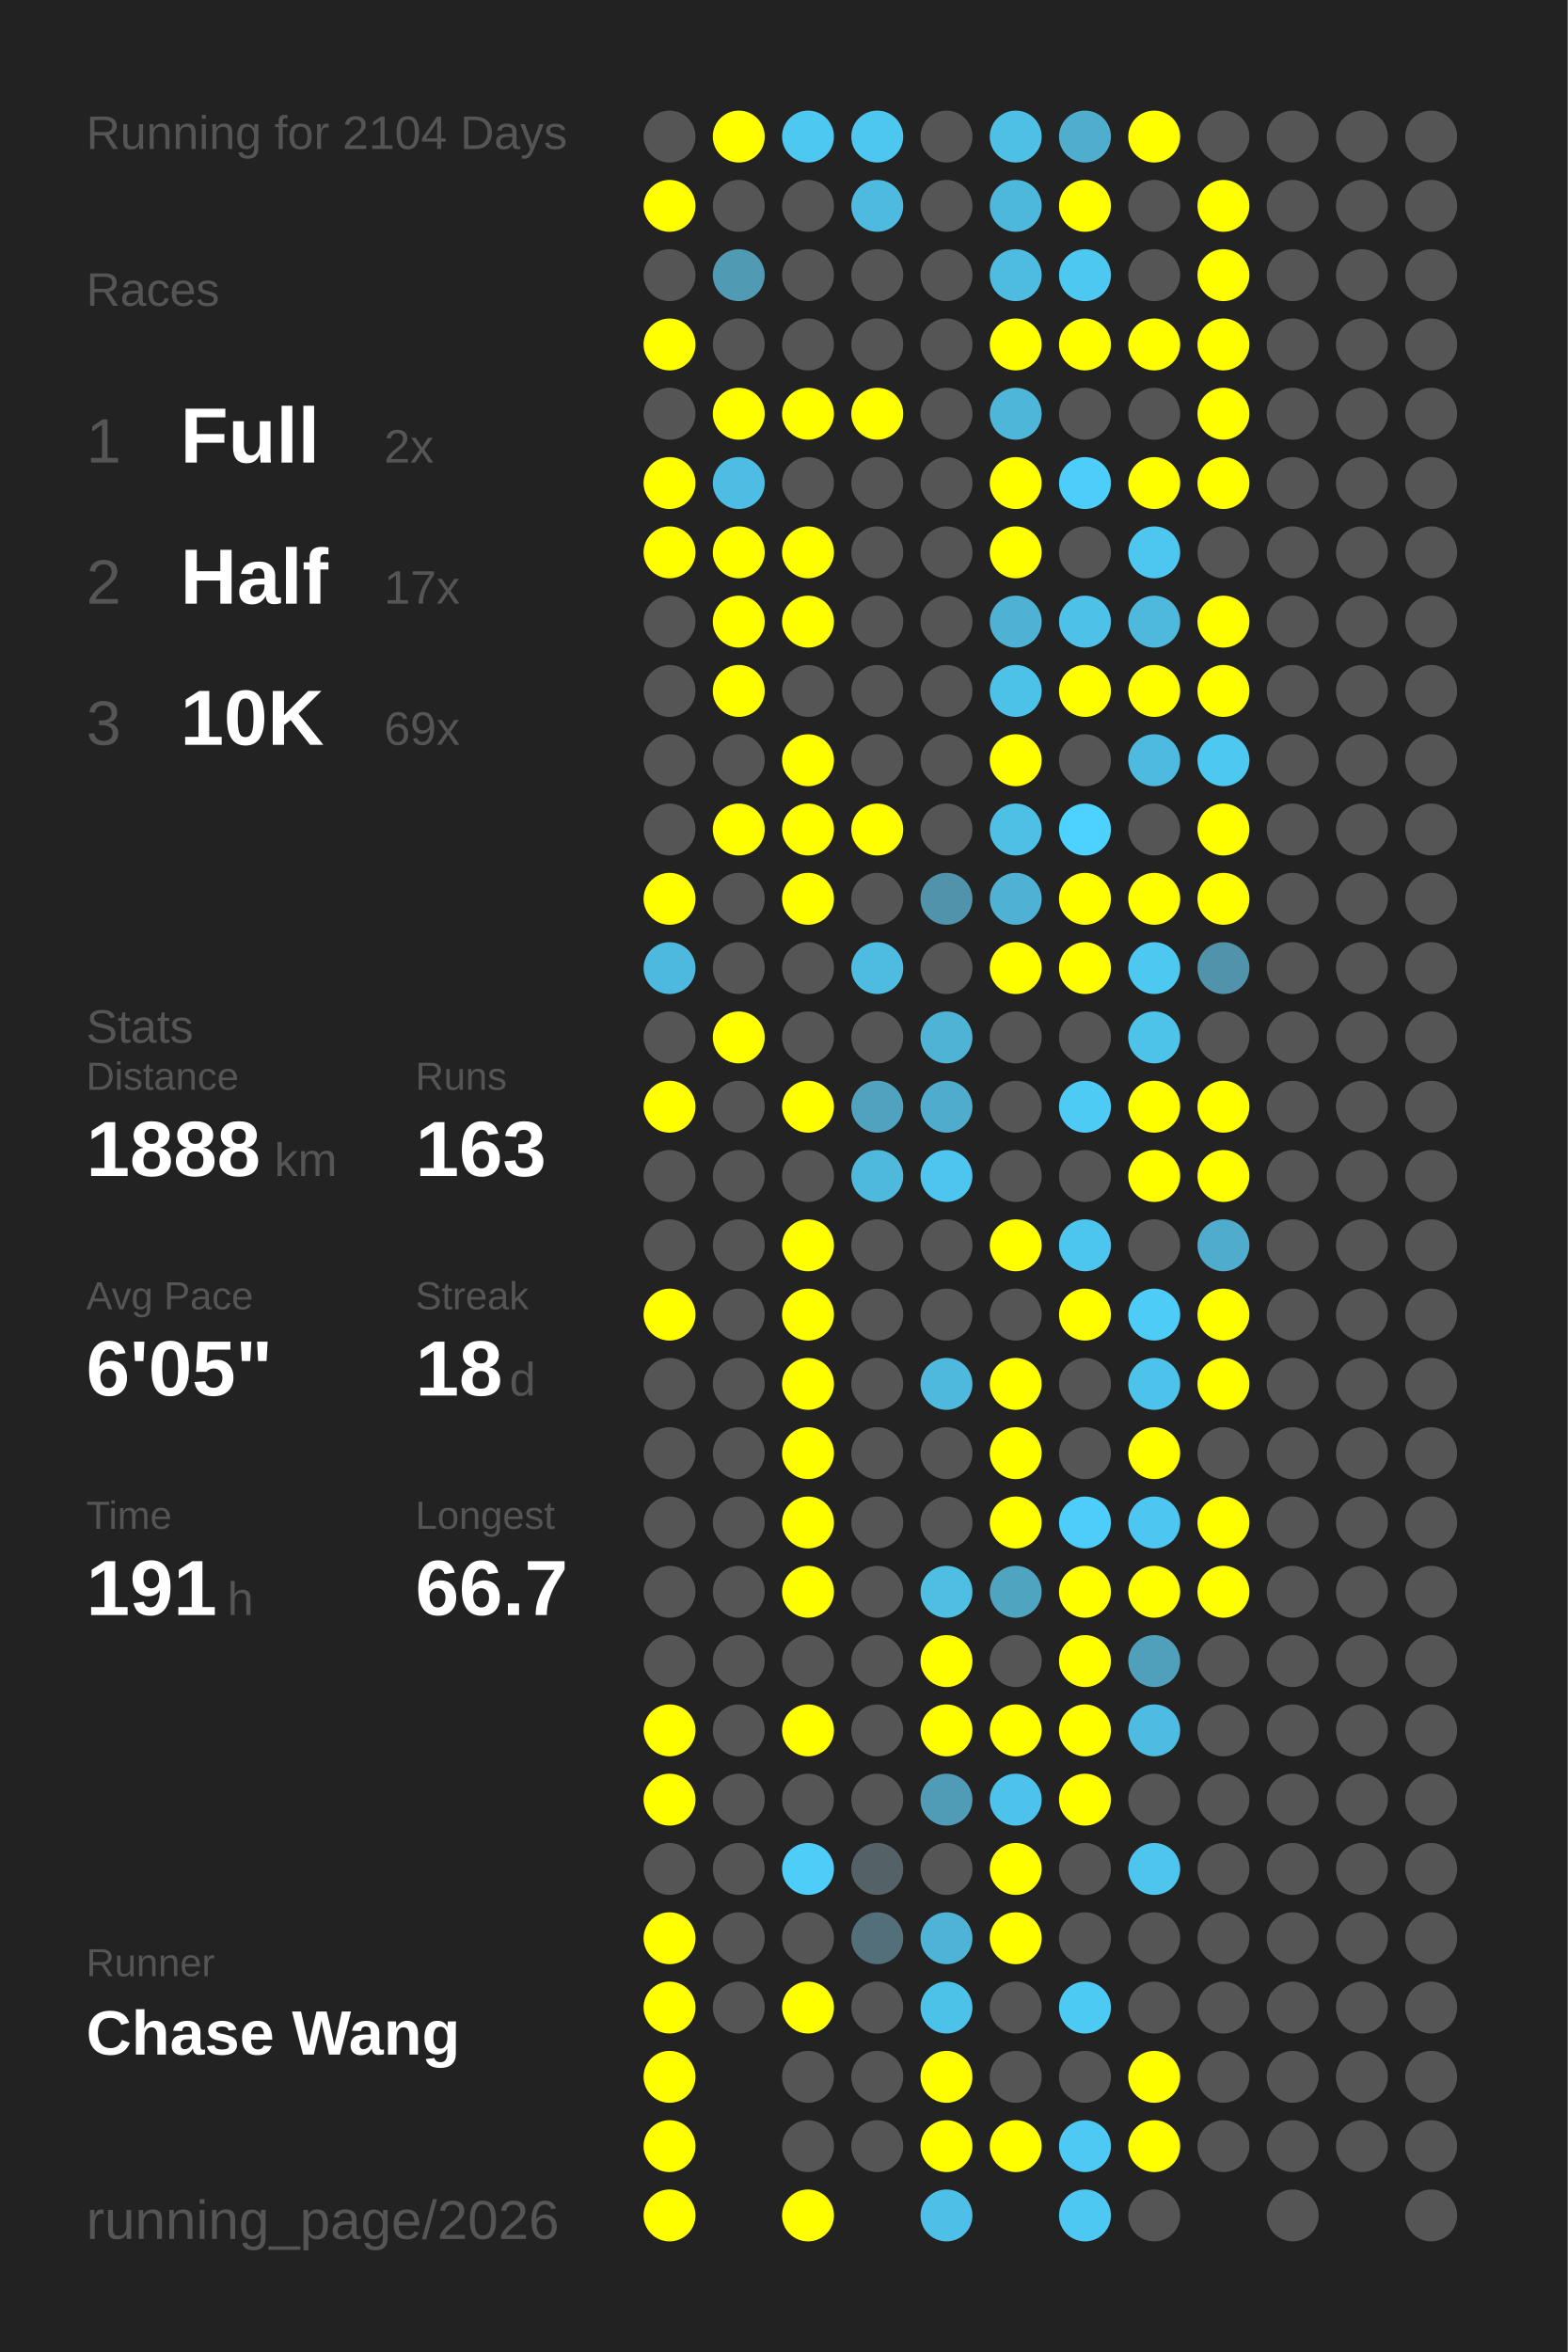
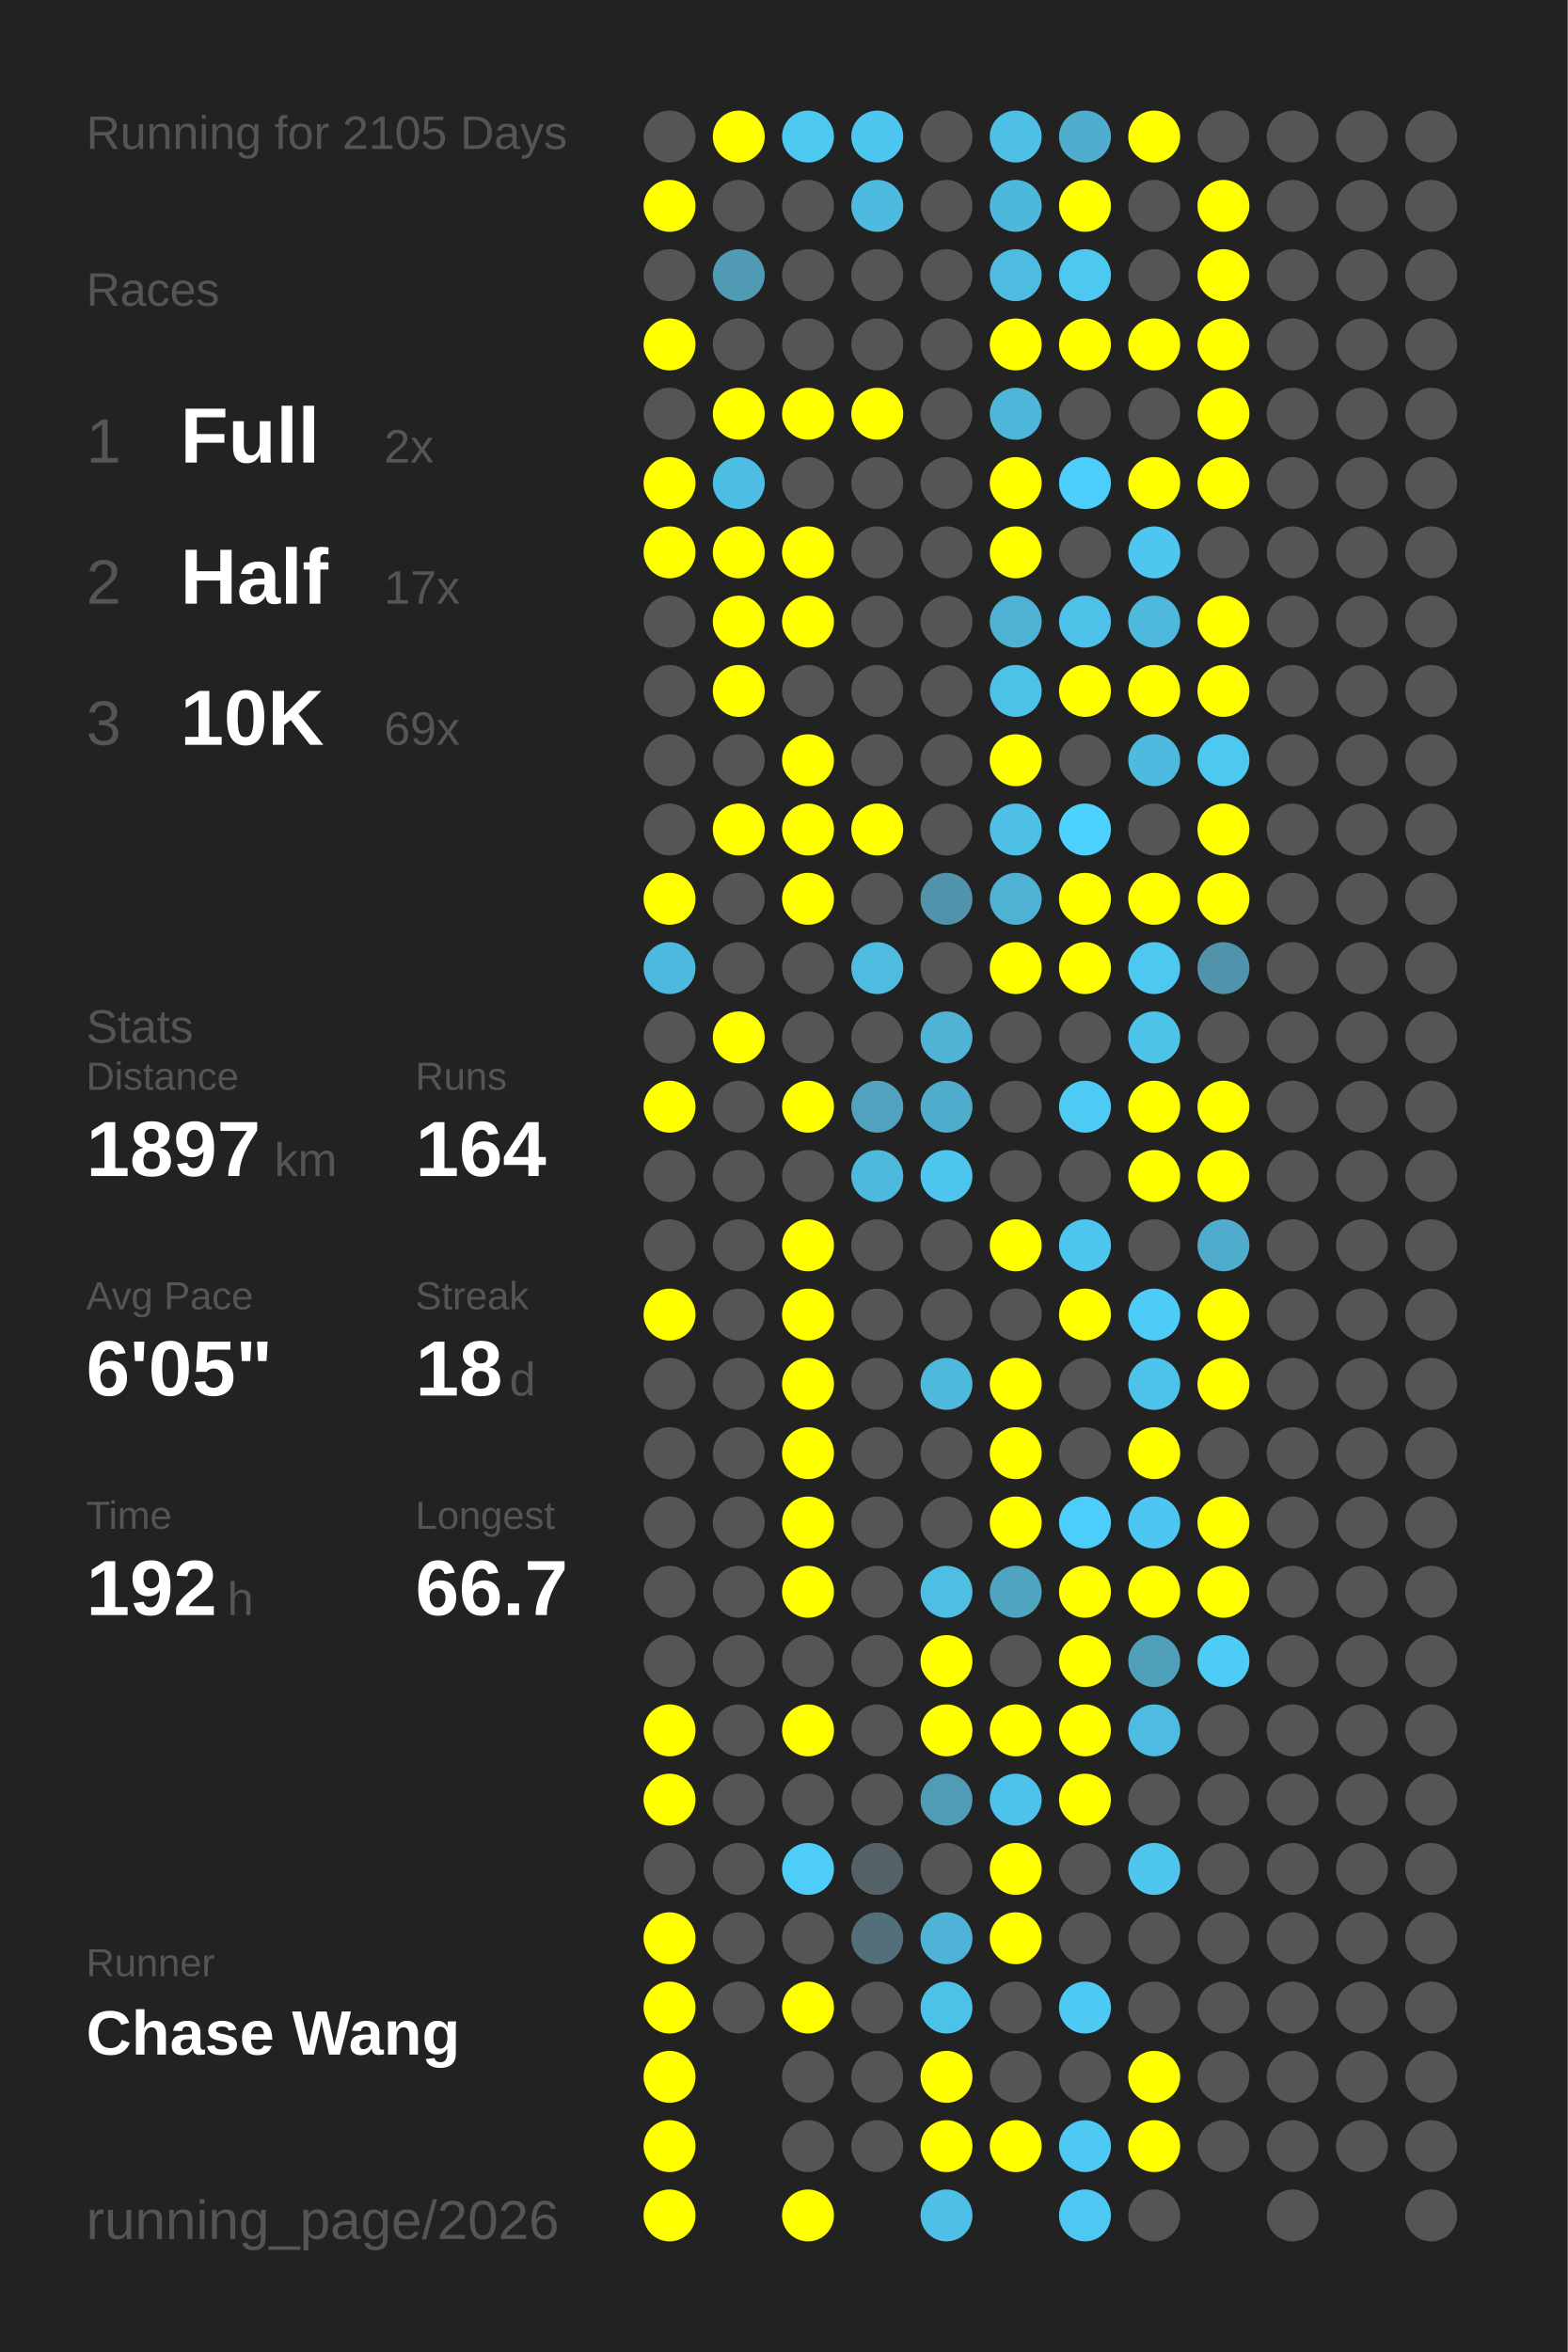
<svg xmlns="http://www.w3.org/2000/svg" baseProfile="full" height="300mm" version="1.1" viewBox="0,0,200,300" width="200mm">
  <defs />
  <rect fill="#222222" height="300" width="200" x="0" y="0" />
-   <text fill="#555555" style="font-size:6px; font-family:Arial;" x="11" y="19">Running for 2104 Days</text>
+   <text fill="#555555" style="font-size:6px; font-family:Arial;" x="11" y="19">Running for 2105 Days</text>
  <text fill="#555555" style="font-size:6px; font-family:Arial;" x="11" y="39">Races</text>
  <text fill="#555555" style="font-size:8px; font-family:Arial;" x="11" y="59">1</text>
  <text fill="#FFFFFF" style="font-size:10px; font-family:Arial; font-weight:bold;" x="23" y="59">Full</text>
  <text fill="#555555" style="font-size:6px; font-family:Arial;" x="49" y="59">2x</text>
  <text fill="#555555" style="font-size:8px; font-family:Arial;" x="11" y="77">2</text>
  <text fill="#FFFFFF" style="font-size:10px; font-family:Arial; font-weight:bold;" x="23" y="77">Half</text>
  <text fill="#555555" style="font-size:6px; font-family:Arial;" x="49" y="77">17x</text>
  <text fill="#555555" style="font-size:8px; font-family:Arial;" x="11" y="95">3</text>
  <text fill="#FFFFFF" style="font-size:10px; font-family:Arial; font-weight:bold;" x="23" y="95">10K</text>
  <text fill="#555555" style="font-size:6px; font-family:Arial;" x="49" y="95">69x</text>
  <text fill="#555555" style="font-size:6px; font-family:Arial;" x="11" y="133">Stats</text>
  <text fill="#555555" style="font-size:5px; font-family:Arial;" x="11" y="139">Distance</text>
-   <text fill="#FFFFFF" style="font-size:10px; font-family:Arial; font-weight:bold;" x="11" y="150">1888</text>
+   <text fill="#FFFFFF" style="font-size:10px; font-family:Arial; font-weight:bold;" x="11" y="150">1897</text>
  <text fill="#555555" style="font-size:6px; font-family:Arial;" x="35" y="150">km</text>
  <text fill="#555555" style="font-size:5px; font-family:Arial;" x="53" y="139">Runs</text>
-   <text fill="#FFFFFF" style="font-size:10px; font-family:Arial; font-weight:bold;" x="53" y="150">163</text>
+   <text fill="#FFFFFF" style="font-size:10px; font-family:Arial; font-weight:bold;" x="53" y="150">164</text>
  <text fill="#555555" style="font-size:5px; font-family:Arial;" x="11" y="167">Avg Pace</text>
  <text fill="#FFFFFF" style="font-size:10px; font-family:Arial; font-weight:bold;" x="11" y="178">6'05"</text>
  <text fill="#555555" style="font-size:5px; font-family:Arial;" x="53" y="167">Streak</text>
  <text fill="#FFFFFF" style="font-size:10px; font-family:Arial; font-weight:bold;" x="53" y="178">18</text>
  <text fill="#555555" style="font-size:6px; font-family:Arial;" x="65" y="178">d</text>
  <text fill="#555555" style="font-size:5px; font-family:Arial;" x="11" y="195">Time</text>
-   <text fill="#FFFFFF" style="font-size:10px; font-family:Arial; font-weight:bold;" x="11" y="206">191</text>
+   <text fill="#FFFFFF" style="font-size:10px; font-family:Arial; font-weight:bold;" x="11" y="206">192</text>
  <text fill="#555555" style="font-size:6px; font-family:Arial;" x="29" y="206">h</text>
  <text fill="#555555" style="font-size:5px; font-family:Arial;" x="53" y="195">Longest</text>
  <text fill="#FFFFFF" style="font-size:10px; font-family:Arial; font-weight:bold;" x="53" y="206">66.7</text>
  <text fill="#555555" style="font-size:5px; font-family:Arial;" x="11" y="252.065">Runner</text>
  <text fill="#FFFFFF" style="font-size:8px; font-family:Arial; font-weight:bold;" x="11" y="262.065">Chase Wang</text>
  <text fill="#555555" style="font-size:7px; font-family:Arial;" x="11" y="285.581">running_page/2026</text>
  <circle cx="85.417" cy="17.419" fill="#555555" r="3.312" />
  <circle cx="85.417" cy="26.258" fill="#FFFF00" r="3.312" />
  <circle cx="85.417" cy="35.097" fill="#555555" r="3.312" />
  <circle cx="85.417" cy="43.935" fill="#FFFF00" r="3.312" />
  <circle cx="85.417" cy="52.774" fill="#555555" r="3.312" />
  <circle cx="85.417" cy="61.613" fill="#FFFF00" r="3.312" />
  <circle cx="85.417" cy="70.452" fill="#FFFF00" r="3.312" />
  <circle cx="85.417" cy="79.29" fill="#555555" r="3.312" />
  <circle cx="85.417" cy="88.129" fill="#555555" r="3.312" />
  <circle cx="85.417" cy="96.968" fill="#555555" r="3.312" />
  <circle cx="85.417" cy="105.806" fill="#555555" r="3.312" />
  <circle cx="85.417" cy="114.645" fill="#FFFF00" r="3.312" />
  <circle cx="85.417" cy="123.484" fill="#4eb9de" r="3.312" />
  <circle cx="85.417" cy="132.323" fill="#555555" r="3.312" />
  <circle cx="85.417" cy="141.161" fill="#FFFF00" r="3.312" />
  <circle cx="85.417" cy="150" fill="#555555" r="3.312" />
  <circle cx="85.417" cy="158.839" fill="#555555" r="3.312" />
  <circle cx="85.417" cy="167.677" fill="#FFFF00" r="3.312" />
  <circle cx="85.417" cy="176.516" fill="#555555" r="3.312" />
  <circle cx="85.417" cy="185.355" fill="#555555" r="3.312" />
  <circle cx="85.417" cy="194.194" fill="#555555" r="3.312" />
  <circle cx="85.417" cy="203.032" fill="#555555" r="3.312" />
  <circle cx="85.417" cy="211.871" fill="#555555" r="3.312" />
  <circle cx="85.417" cy="220.71" fill="#FFFF00" r="3.312" />
  <circle cx="85.417" cy="229.548" fill="#FFFF00" r="3.312" />
  <circle cx="85.417" cy="238.387" fill="#555555" r="3.312" />
  <circle cx="85.417" cy="247.226" fill="#FFFF00" r="3.312" />
  <circle cx="85.417" cy="256.065" fill="#FFFF00" r="3.312" />
  <circle cx="85.417" cy="264.903" fill="#FFFF00" r="3.312" />
  <circle cx="85.417" cy="273.742" fill="#FFFF00" r="3.312" />
  <circle cx="85.417" cy="282.581" fill="#FFFF00" r="3.312" />
  <circle cx="94.25" cy="17.419" fill="#FFFF00" r="3.312" />
  <circle cx="94.25" cy="26.258" fill="#555555" r="3.312" />
  <circle cx="94.25" cy="35.097" fill="#509ab3" r="3.312" />
  <circle cx="94.25" cy="43.935" fill="#555555" r="3.312" />
  <circle cx="94.25" cy="52.774" fill="#FFFF00" r="3.312" />
  <circle cx="94.25" cy="61.613" fill="#4ebde3" r="3.312" />
  <circle cx="94.25" cy="70.452" fill="#FFFF00" r="3.312" />
  <circle cx="94.25" cy="79.29" fill="#FFFF00" r="3.312" />
  <circle cx="94.25" cy="88.129" fill="#FFFF00" r="3.312" />
  <circle cx="94.25" cy="96.968" fill="#555555" r="3.312" />
  <circle cx="94.25" cy="105.806" fill="#FFFF00" r="3.312" />
  <circle cx="94.25" cy="114.645" fill="#555555" r="3.312" />
  <circle cx="94.25" cy="123.484" fill="#555555" r="3.312" />
  <circle cx="94.25" cy="132.323" fill="#FFFF00" r="3.312" />
  <circle cx="94.25" cy="141.161" fill="#555555" r="3.312" />
  <circle cx="94.25" cy="150" fill="#555555" r="3.312" />
  <circle cx="94.25" cy="158.839" fill="#555555" r="3.312" />
  <circle cx="94.25" cy="167.677" fill="#555555" r="3.312" />
  <circle cx="94.25" cy="176.516" fill="#555555" r="3.312" />
  <circle cx="94.25" cy="185.355" fill="#555555" r="3.312" />
  <circle cx="94.25" cy="194.194" fill="#555555" r="3.312" />
  <circle cx="94.25" cy="203.032" fill="#555555" r="3.312" />
  <circle cx="94.25" cy="211.871" fill="#555555" r="3.312" />
  <circle cx="94.25" cy="220.71" fill="#555555" r="3.312" />
  <circle cx="94.25" cy="229.548" fill="#555555" r="3.312" />
  <circle cx="94.25" cy="238.387" fill="#555555" r="3.312" />
  <circle cx="94.25" cy="247.226" fill="#555555" r="3.312" />
  <circle cx="94.25" cy="256.065" fill="#555555" r="3.312" />
  <circle cx="103.083" cy="17.419" fill="#4dc8f1" r="3.312" />
  <circle cx="103.083" cy="26.258" fill="#555555" r="3.312" />
  <circle cx="103.083" cy="35.097" fill="#555555" r="3.312" />
  <circle cx="103.083" cy="43.935" fill="#555555" r="3.312" />
  <circle cx="103.083" cy="52.774" fill="#FFFF00" r="3.312" />
  <circle cx="103.083" cy="61.613" fill="#555555" r="3.312" />
  <circle cx="103.083" cy="70.452" fill="#FFFF00" r="3.312" />
  <circle cx="103.083" cy="79.29" fill="#FFFF00" r="3.312" />
  <circle cx="103.083" cy="88.129" fill="#555555" r="3.312" />
  <circle cx="103.083" cy="96.968" fill="#FFFF00" r="3.312" />
  <circle cx="103.083" cy="105.806" fill="#FFFF00" r="3.312" />
  <circle cx="103.083" cy="114.645" fill="#FFFF00" r="3.312" />
  <circle cx="103.083" cy="123.484" fill="#555555" r="3.312" />
  <circle cx="103.083" cy="132.323" fill="#555555" r="3.312" />
  <circle cx="103.083" cy="141.161" fill="#FFFF00" r="3.312" />
  <circle cx="103.083" cy="150" fill="#555555" r="3.312" />
  <circle cx="103.083" cy="158.839" fill="#FFFF00" r="3.312" />
  <circle cx="103.083" cy="167.677" fill="#FFFF00" r="3.312" />
  <circle cx="103.083" cy="176.516" fill="#FFFF00" r="3.312" />
  <circle cx="103.083" cy="185.355" fill="#FFFF00" r="3.312" />
  <circle cx="103.083" cy="194.194" fill="#FFFF00" r="3.312" />
  <circle cx="103.083" cy="203.032" fill="#FFFF00" r="3.312" />
  <circle cx="103.083" cy="211.871" fill="#555555" r="3.312" />
  <circle cx="103.083" cy="220.71" fill="#FFFF00" r="3.312" />
  <circle cx="103.083" cy="229.548" fill="#555555" r="3.312" />
  <circle cx="103.083" cy="238.387" fill="#4dcdf8" r="3.312" />
  <circle cx="103.083" cy="247.226" fill="#555555" r="3.312" />
  <circle cx="103.083" cy="256.065" fill="#FFFF00" r="3.312" />
  <circle cx="103.083" cy="264.903" fill="#555555" r="3.312" />
  <circle cx="103.083" cy="273.742" fill="#555555" r="3.312" />
  <circle cx="103.083" cy="282.581" fill="#FFFF00" r="3.312" />
  <circle cx="111.917" cy="17.419" fill="#4dc7f0" r="3.312" />
  <circle cx="111.917" cy="26.258" fill="#4ebadf" r="3.312" />
  <circle cx="111.917" cy="35.097" fill="#555555" r="3.312" />
  <circle cx="111.917" cy="43.935" fill="#555555" r="3.312" />
  <circle cx="111.917" cy="52.774" fill="#FFFF00" r="3.312" />
  <circle cx="111.917" cy="61.613" fill="#555555" r="3.312" />
  <circle cx="111.917" cy="70.452" fill="#555555" r="3.312" />
  <circle cx="111.917" cy="79.29" fill="#555555" r="3.312" />
  <circle cx="111.917" cy="88.129" fill="#555555" r="3.312" />
  <circle cx="111.917" cy="96.968" fill="#555555" r="3.312" />
  <circle cx="111.917" cy="105.806" fill="#FFFF00" r="3.312" />
  <circle cx="111.917" cy="114.645" fill="#555555" r="3.312" />
  <circle cx="111.917" cy="123.484" fill="#4ebbe0" r="3.312" />
  <circle cx="111.917" cy="132.323" fill="#555555" r="3.312" />
  <circle cx="111.917" cy="141.161" fill="#50a2be" r="3.312" />
  <circle cx="111.917" cy="150" fill="#4eb9dd" r="3.312" />
  <circle cx="111.917" cy="158.839" fill="#555555" r="3.312" />
  <circle cx="111.917" cy="167.677" fill="#555555" r="3.312" />
  <circle cx="111.917" cy="176.516" fill="#555555" r="3.312" />
  <circle cx="111.917" cy="185.355" fill="#555555" r="3.312" />
  <circle cx="111.917" cy="194.194" fill="#555555" r="3.312" />
  <circle cx="111.917" cy="203.032" fill="#555555" r="3.312" />
  <circle cx="111.917" cy="211.871" fill="#555555" r="3.312" />
  <circle cx="111.917" cy="220.71" fill="#555555" r="3.312" />
  <circle cx="111.917" cy="229.548" fill="#555555" r="3.312" />
  <circle cx="111.917" cy="238.387" fill="#546267" r="3.312" />
  <circle cx="111.917" cy="247.226" fill="#536f79" r="3.312" />
  <circle cx="111.917" cy="256.065" fill="#555555" r="3.312" />
  <circle cx="111.917" cy="264.903" fill="#555555" r="3.312" />
  <circle cx="111.917" cy="273.742" fill="#555555" r="3.312" />
  <circle cx="120.75" cy="17.419" fill="#555555" r="3.312" />
  <circle cx="120.75" cy="26.258" fill="#555555" r="3.312" />
  <circle cx="120.75" cy="35.097" fill="#555555" r="3.312" />
  <circle cx="120.75" cy="43.935" fill="#555555" r="3.312" />
  <circle cx="120.75" cy="52.774" fill="#555555" r="3.312" />
  <circle cx="120.75" cy="61.613" fill="#555555" r="3.312" />
  <circle cx="120.75" cy="70.452" fill="#555555" r="3.312" />
  <circle cx="120.75" cy="79.29" fill="#555555" r="3.312" />
  <circle cx="120.75" cy="88.129" fill="#555555" r="3.312" />
  <circle cx="120.75" cy="96.968" fill="#555555" r="3.312" />
  <circle cx="120.75" cy="105.806" fill="#555555" r="3.312" />
  <circle cx="120.75" cy="114.645" fill="#5093aa" r="3.312" />
  <circle cx="120.75" cy="123.484" fill="#555555" r="3.312" />
  <circle cx="120.75" cy="132.323" fill="#4eb3d5" r="3.312" />
  <circle cx="120.75" cy="141.161" fill="#4faccc" r="3.312" />
  <circle cx="120.75" cy="150" fill="#4dc5ee" r="3.312" />
  <circle cx="120.75" cy="158.839" fill="#555555" r="3.312" />
  <circle cx="120.75" cy="167.677" fill="#555555" r="3.312" />
  <circle cx="120.75" cy="176.516" fill="#4eb9dd" r="3.312" />
  <circle cx="120.75" cy="185.355" fill="#555555" r="3.312" />
  <circle cx="120.75" cy="194.194" fill="#555555" r="3.312" />
  <circle cx="120.75" cy="203.032" fill="#4ebee3" r="3.312" />
  <circle cx="120.75" cy="211.871" fill="#FFFF00" r="3.312" />
  <circle cx="120.75" cy="220.71" fill="#FFFF00" r="3.312" />
  <circle cx="120.75" cy="229.548" fill="#509cb6" r="3.312" />
  <circle cx="120.75" cy="238.387" fill="#555555" r="3.312" />
  <circle cx="120.75" cy="247.226" fill="#4eb3d6" r="3.312" />
  <circle cx="120.75" cy="256.065" fill="#4dc2e9" r="3.312" />
  <circle cx="120.75" cy="264.903" fill="#FFFF00" r="3.312" />
  <circle cx="120.75" cy="273.742" fill="#FFFF00" r="3.312" />
  <circle cx="120.75" cy="282.581" fill="#4ebfe6" r="3.312" />
  <circle cx="129.583" cy="17.419" fill="#4ebfe5" r="3.312" />
  <circle cx="129.583" cy="26.258" fill="#4eb8dc" r="3.312" />
  <circle cx="129.583" cy="35.097" fill="#4ebce1" r="3.312" />
  <circle cx="129.583" cy="43.935" fill="#FFFF00" r="3.312" />
  <circle cx="129.583" cy="52.774" fill="#4eb6d9" r="3.312" />
  <circle cx="129.583" cy="61.613" fill="#FFFF00" r="3.312" />
  <circle cx="129.583" cy="70.452" fill="#FFFF00" r="3.312" />
  <circle cx="129.583" cy="79.29" fill="#4fb1d3" r="3.312" />
  <circle cx="129.583" cy="88.129" fill="#4dc2e9" r="3.312" />
  <circle cx="129.583" cy="96.968" fill="#FFFF00" r="3.312" />
  <circle cx="129.583" cy="105.806" fill="#4ebfe5" r="3.312" />
  <circle cx="129.583" cy="114.645" fill="#4fb1d3" r="3.312" />
  <circle cx="129.583" cy="123.484" fill="#FFFF00" r="3.312" />
  <circle cx="129.583" cy="132.323" fill="#555555" r="3.312" />
  <circle cx="129.583" cy="141.161" fill="#555555" r="3.312" />
  <circle cx="129.583" cy="150" fill="#555555" r="3.312" />
  <circle cx="129.583" cy="158.839" fill="#FFFF00" r="3.312" />
  <circle cx="129.583" cy="167.677" fill="#555555" r="3.312" />
  <circle cx="129.583" cy="176.516" fill="#FFFF00" r="3.312" />
  <circle cx="129.583" cy="185.355" fill="#FFFF00" r="3.312" />
  <circle cx="129.583" cy="194.194" fill="#FFFF00" r="3.312" />
  <circle cx="129.583" cy="203.032" fill="#4fa4c0" r="3.312" />
  <circle cx="129.583" cy="211.871" fill="#555555" r="3.312" />
  <circle cx="129.583" cy="220.71" fill="#FFFF00" r="3.312" />
  <circle cx="129.583" cy="229.548" fill="#4dc2ea" r="3.312" />
  <circle cx="129.583" cy="238.387" fill="#FFFF00" r="3.312" />
  <circle cx="129.583" cy="247.226" fill="#FFFF00" r="3.312" />
  <circle cx="129.583" cy="256.065" fill="#555555" r="3.312" />
  <circle cx="129.583" cy="264.903" fill="#555555" r="3.312" />
  <circle cx="129.583" cy="273.742" fill="#FFFF00" r="3.312" />
  <circle cx="138.417" cy="17.419" fill="#4fadcd" r="3.312" />
  <circle cx="138.417" cy="26.258" fill="#FFFF00" r="3.312" />
  <circle cx="138.417" cy="35.097" fill="#4dc8f1" r="3.312" />
  <circle cx="138.417" cy="43.935" fill="#FFFF00" r="3.312" />
  <circle cx="138.417" cy="52.774" fill="#555555" r="3.312" />
  <circle cx="138.417" cy="61.613" fill="#4dcefa" r="3.312" />
  <circle cx="138.417" cy="70.452" fill="#555555" r="3.312" />
  <circle cx="138.417" cy="79.29" fill="#4ec1e8" r="3.312" />
  <circle cx="138.417" cy="88.129" fill="#FFFF00" r="3.312" />
  <circle cx="138.417" cy="96.968" fill="#555555" r="3.312" />
  <circle cx="138.417" cy="105.806" fill="#4dd1fe" r="3.312" />
  <circle cx="138.417" cy="114.645" fill="#FFFF00" r="3.312" />
  <circle cx="138.417" cy="123.484" fill="#FFFF00" r="3.312" />
  <circle cx="138.417" cy="132.323" fill="#555555" r="3.312" />
  <circle cx="138.417" cy="141.161" fill="#4dcbf5" r="3.312" />
  <circle cx="138.417" cy="150" fill="#555555" r="3.312" />
  <circle cx="138.417" cy="158.839" fill="#4dc6ef" r="3.312" />
  <circle cx="138.417" cy="167.677" fill="#FFFF00" r="3.312" />
  <circle cx="138.417" cy="176.516" fill="#555555" r="3.312" />
  <circle cx="138.417" cy="185.355" fill="#555555" r="3.312" />
  <circle cx="138.417" cy="194.194" fill="#4dcefa" r="3.312" />
  <circle cx="138.417" cy="203.032" fill="#FFFF00" r="3.312" />
  <circle cx="138.417" cy="211.871" fill="#FFFF00" r="3.312" />
  <circle cx="138.417" cy="220.71" fill="#FFFF00" r="3.312" />
  <circle cx="138.417" cy="229.548" fill="#FFFF00" r="3.312" />
  <circle cx="138.417" cy="238.387" fill="#555555" r="3.312" />
  <circle cx="138.417" cy="247.226" fill="#555555" r="3.312" />
  <circle cx="138.417" cy="256.065" fill="#4dcaf4" r="3.312" />
  <circle cx="138.417" cy="264.903" fill="#555555" r="3.312" />
  <circle cx="138.417" cy="273.742" fill="#4dc9f3" r="3.312" />
  <circle cx="138.417" cy="282.581" fill="#4dc8f2" r="3.312" />
  <circle cx="147.25" cy="17.419" fill="#FFFF00" r="3.312" />
  <circle cx="147.25" cy="26.258" fill="#555555" r="3.312" />
  <circle cx="147.25" cy="35.097" fill="#555555" r="3.312" />
  <circle cx="147.25" cy="43.935" fill="#FFFF00" r="3.312" />
  <circle cx="147.25" cy="52.774" fill="#555555" r="3.312" />
  <circle cx="147.25" cy="61.613" fill="#FFFF00" r="3.312" />
  <circle cx="147.25" cy="70.452" fill="#4dc7f0" r="3.312" />
  <circle cx="147.25" cy="79.29" fill="#4eb9dd" r="3.312" />
  <circle cx="147.25" cy="88.129" fill="#FFFF00" r="3.312" />
  <circle cx="147.25" cy="96.968" fill="#4ebadf" r="3.312" />
  <circle cx="147.25" cy="105.806" fill="#555555" r="3.312" />
  <circle cx="147.25" cy="114.645" fill="#FFFF00" r="3.312" />
  <circle cx="147.25" cy="123.484" fill="#4dc8f1" r="3.312" />
  <circle cx="147.25" cy="132.323" fill="#4dc3ea" r="3.312" />
  <circle cx="147.25" cy="141.161" fill="#FFFF00" r="3.312" />
  <circle cx="147.25" cy="150" fill="#FFFF00" r="3.312" />
  <circle cx="147.25" cy="158.839" fill="#555555" r="3.312" />
  <circle cx="147.25" cy="167.677" fill="#4dccf7" r="3.312" />
  <circle cx="147.25" cy="176.516" fill="#4dc3eb" r="3.312" />
  <circle cx="147.25" cy="185.355" fill="#FFFF00" r="3.312" />
  <circle cx="147.25" cy="194.194" fill="#4dc7f1" r="3.312" />
  <circle cx="147.25" cy="203.032" fill="#FFFF00" r="3.312" />
  <circle cx="147.25" cy="211.871" fill="#50a0bb" r="3.312" />
  <circle cx="147.25" cy="220.71" fill="#4ebce2" r="3.312" />
  <circle cx="147.25" cy="229.548" fill="#555555" r="3.312" />
  <circle cx="147.25" cy="238.387" fill="#4dc5ed" r="3.312" />
  <circle cx="147.25" cy="247.226" fill="#555555" r="3.312" />
  <circle cx="147.25" cy="256.065" fill="#555555" r="3.312" />
  <circle cx="147.25" cy="264.903" fill="#FFFF00" r="3.312" />
  <circle cx="147.25" cy="273.742" fill="#FFFF00" r="3.312" />
  <circle cx="147.25" cy="282.581" fill="#555555" r="3.312" />
  <circle cx="156.083" cy="17.419" fill="#555555" r="3.312" />
  <circle cx="156.083" cy="26.258" fill="#FFFF00" r="3.312" />
  <circle cx="156.083" cy="35.097" fill="#FFFF00" r="3.312" />
  <circle cx="156.083" cy="43.935" fill="#FFFF00" r="3.312" />
  <circle cx="156.083" cy="52.774" fill="#FFFF00" r="3.312" />
  <circle cx="156.083" cy="61.613" fill="#FFFF00" r="3.312" />
  <circle cx="156.083" cy="70.452" fill="#555555" r="3.312" />
  <circle cx="156.083" cy="79.29" fill="#FFFF00" r="3.312" />
  <circle cx="156.083" cy="88.129" fill="#FFFF00" r="3.312" />
  <circle cx="156.083" cy="96.968" fill="#4dc8f1" r="3.312" />
  <circle cx="156.083" cy="105.806" fill="#FFFF00" r="3.312" />
  <circle cx="156.083" cy="114.645" fill="#FFFF00" r="3.312" />
  <circle cx="156.083" cy="123.484" fill="#5093aa" r="3.312" />
  <circle cx="156.083" cy="132.323" fill="#555555" r="3.312" />
  <circle cx="156.083" cy="141.161" fill="#FFFF00" r="3.312" />
  <circle cx="156.083" cy="150" fill="#FFFF00" r="3.312" />
  <circle cx="156.083" cy="158.839" fill="#4faccc" r="3.312" />
  <circle cx="156.083" cy="167.677" fill="#FFFF00" r="3.312" />
  <circle cx="156.083" cy="176.516" fill="#FFFF00" r="3.312" />
  <circle cx="156.083" cy="185.355" fill="#555555" r="3.312" />
  <circle cx="156.083" cy="194.194" fill="#FFFF00" r="3.312" />
  <circle cx="156.083" cy="203.032" fill="#FFFF00" r="3.312" />
-   <circle cx="156.083" cy="211.871" fill="#555555" r="3.312" />
+   <circle cx="156.083" cy="211.871" fill="#4dccf6" r="3.312" />
  <circle cx="156.083" cy="220.71" fill="#555555" r="3.312" />
  <circle cx="156.083" cy="229.548" fill="#555555" r="3.312" />
  <circle cx="156.083" cy="238.387" fill="#555555" r="3.312" />
  <circle cx="156.083" cy="247.226" fill="#555555" r="3.312" />
  <circle cx="156.083" cy="256.065" fill="#555555" r="3.312" />
  <circle cx="156.083" cy="264.903" fill="#555555" r="3.312" />
  <circle cx="156.083" cy="273.742" fill="#555555" r="3.312" />
  <circle cx="164.917" cy="17.419" fill="#555555" r="3.312" />
  <circle cx="164.917" cy="26.258" fill="#555555" r="3.312" />
  <circle cx="164.917" cy="35.097" fill="#555555" r="3.312" />
  <circle cx="164.917" cy="43.935" fill="#555555" r="3.312" />
  <circle cx="164.917" cy="52.774" fill="#555555" r="3.312" />
  <circle cx="164.917" cy="61.613" fill="#555555" r="3.312" />
  <circle cx="164.917" cy="70.452" fill="#555555" r="3.312" />
  <circle cx="164.917" cy="79.29" fill="#555555" r="3.312" />
  <circle cx="164.917" cy="88.129" fill="#555555" r="3.312" />
  <circle cx="164.917" cy="96.968" fill="#555555" r="3.312" />
  <circle cx="164.917" cy="105.806" fill="#555555" r="3.312" />
  <circle cx="164.917" cy="114.645" fill="#555555" r="3.312" />
  <circle cx="164.917" cy="123.484" fill="#555555" r="3.312" />
  <circle cx="164.917" cy="132.323" fill="#555555" r="3.312" />
  <circle cx="164.917" cy="141.161" fill="#555555" r="3.312" />
  <circle cx="164.917" cy="150" fill="#555555" r="3.312" />
  <circle cx="164.917" cy="158.839" fill="#555555" r="3.312" />
  <circle cx="164.917" cy="167.677" fill="#555555" r="3.312" />
  <circle cx="164.917" cy="176.516" fill="#555555" r="3.312" />
  <circle cx="164.917" cy="185.355" fill="#555555" r="3.312" />
  <circle cx="164.917" cy="194.194" fill="#555555" r="3.312" />
  <circle cx="164.917" cy="203.032" fill="#555555" r="3.312" />
  <circle cx="164.917" cy="211.871" fill="#555555" r="3.312" />
  <circle cx="164.917" cy="220.71" fill="#555555" r="3.312" />
  <circle cx="164.917" cy="229.548" fill="#555555" r="3.312" />
  <circle cx="164.917" cy="238.387" fill="#555555" r="3.312" />
  <circle cx="164.917" cy="247.226" fill="#555555" r="3.312" />
  <circle cx="164.917" cy="256.065" fill="#555555" r="3.312" />
  <circle cx="164.917" cy="264.903" fill="#555555" r="3.312" />
  <circle cx="164.917" cy="273.742" fill="#555555" r="3.312" />
  <circle cx="164.917" cy="282.581" fill="#555555" r="3.312" />
  <circle cx="173.75" cy="17.419" fill="#555555" r="3.312" />
  <circle cx="173.75" cy="26.258" fill="#555555" r="3.312" />
  <circle cx="173.75" cy="35.097" fill="#555555" r="3.312" />
  <circle cx="173.75" cy="43.935" fill="#555555" r="3.312" />
  <circle cx="173.75" cy="52.774" fill="#555555" r="3.312" />
  <circle cx="173.75" cy="61.613" fill="#555555" r="3.312" />
  <circle cx="173.75" cy="70.452" fill="#555555" r="3.312" />
  <circle cx="173.75" cy="79.29" fill="#555555" r="3.312" />
  <circle cx="173.75" cy="88.129" fill="#555555" r="3.312" />
  <circle cx="173.75" cy="96.968" fill="#555555" r="3.312" />
  <circle cx="173.75" cy="105.806" fill="#555555" r="3.312" />
  <circle cx="173.75" cy="114.645" fill="#555555" r="3.312" />
  <circle cx="173.75" cy="123.484" fill="#555555" r="3.312" />
  <circle cx="173.75" cy="132.323" fill="#555555" r="3.312" />
  <circle cx="173.75" cy="141.161" fill="#555555" r="3.312" />
  <circle cx="173.75" cy="150" fill="#555555" r="3.312" />
  <circle cx="173.75" cy="158.839" fill="#555555" r="3.312" />
  <circle cx="173.75" cy="167.677" fill="#555555" r="3.312" />
  <circle cx="173.75" cy="176.516" fill="#555555" r="3.312" />
  <circle cx="173.75" cy="185.355" fill="#555555" r="3.312" />
  <circle cx="173.75" cy="194.194" fill="#555555" r="3.312" />
  <circle cx="173.75" cy="203.032" fill="#555555" r="3.312" />
  <circle cx="173.75" cy="211.871" fill="#555555" r="3.312" />
  <circle cx="173.75" cy="220.71" fill="#555555" r="3.312" />
  <circle cx="173.75" cy="229.548" fill="#555555" r="3.312" />
  <circle cx="173.75" cy="238.387" fill="#555555" r="3.312" />
  <circle cx="173.75" cy="247.226" fill="#555555" r="3.312" />
  <circle cx="173.75" cy="256.065" fill="#555555" r="3.312" />
  <circle cx="173.75" cy="264.903" fill="#555555" r="3.312" />
  <circle cx="173.75" cy="273.742" fill="#555555" r="3.312" />
  <circle cx="182.583" cy="17.419" fill="#555555" r="3.312" />
  <circle cx="182.583" cy="26.258" fill="#555555" r="3.312" />
  <circle cx="182.583" cy="35.097" fill="#555555" r="3.312" />
  <circle cx="182.583" cy="43.935" fill="#555555" r="3.312" />
  <circle cx="182.583" cy="52.774" fill="#555555" r="3.312" />
  <circle cx="182.583" cy="61.613" fill="#555555" r="3.312" />
  <circle cx="182.583" cy="70.452" fill="#555555" r="3.312" />
  <circle cx="182.583" cy="79.29" fill="#555555" r="3.312" />
  <circle cx="182.583" cy="88.129" fill="#555555" r="3.312" />
  <circle cx="182.583" cy="96.968" fill="#555555" r="3.312" />
  <circle cx="182.583" cy="105.806" fill="#555555" r="3.312" />
  <circle cx="182.583" cy="114.645" fill="#555555" r="3.312" />
  <circle cx="182.583" cy="123.484" fill="#555555" r="3.312" />
  <circle cx="182.583" cy="132.323" fill="#555555" r="3.312" />
  <circle cx="182.583" cy="141.161" fill="#555555" r="3.312" />
  <circle cx="182.583" cy="150" fill="#555555" r="3.312" />
  <circle cx="182.583" cy="158.839" fill="#555555" r="3.312" />
  <circle cx="182.583" cy="167.677" fill="#555555" r="3.312" />
  <circle cx="182.583" cy="176.516" fill="#555555" r="3.312" />
  <circle cx="182.583" cy="185.355" fill="#555555" r="3.312" />
  <circle cx="182.583" cy="194.194" fill="#555555" r="3.312" />
  <circle cx="182.583" cy="203.032" fill="#555555" r="3.312" />
  <circle cx="182.583" cy="211.871" fill="#555555" r="3.312" />
  <circle cx="182.583" cy="220.71" fill="#555555" r="3.312" />
  <circle cx="182.583" cy="229.548" fill="#555555" r="3.312" />
  <circle cx="182.583" cy="238.387" fill="#555555" r="3.312" />
  <circle cx="182.583" cy="247.226" fill="#555555" r="3.312" />
  <circle cx="182.583" cy="256.065" fill="#555555" r="3.312" />
  <circle cx="182.583" cy="264.903" fill="#555555" r="3.312" />
  <circle cx="182.583" cy="273.742" fill="#555555" r="3.312" />
  <circle cx="182.583" cy="282.581" fill="#555555" r="3.312" />
</svg>
